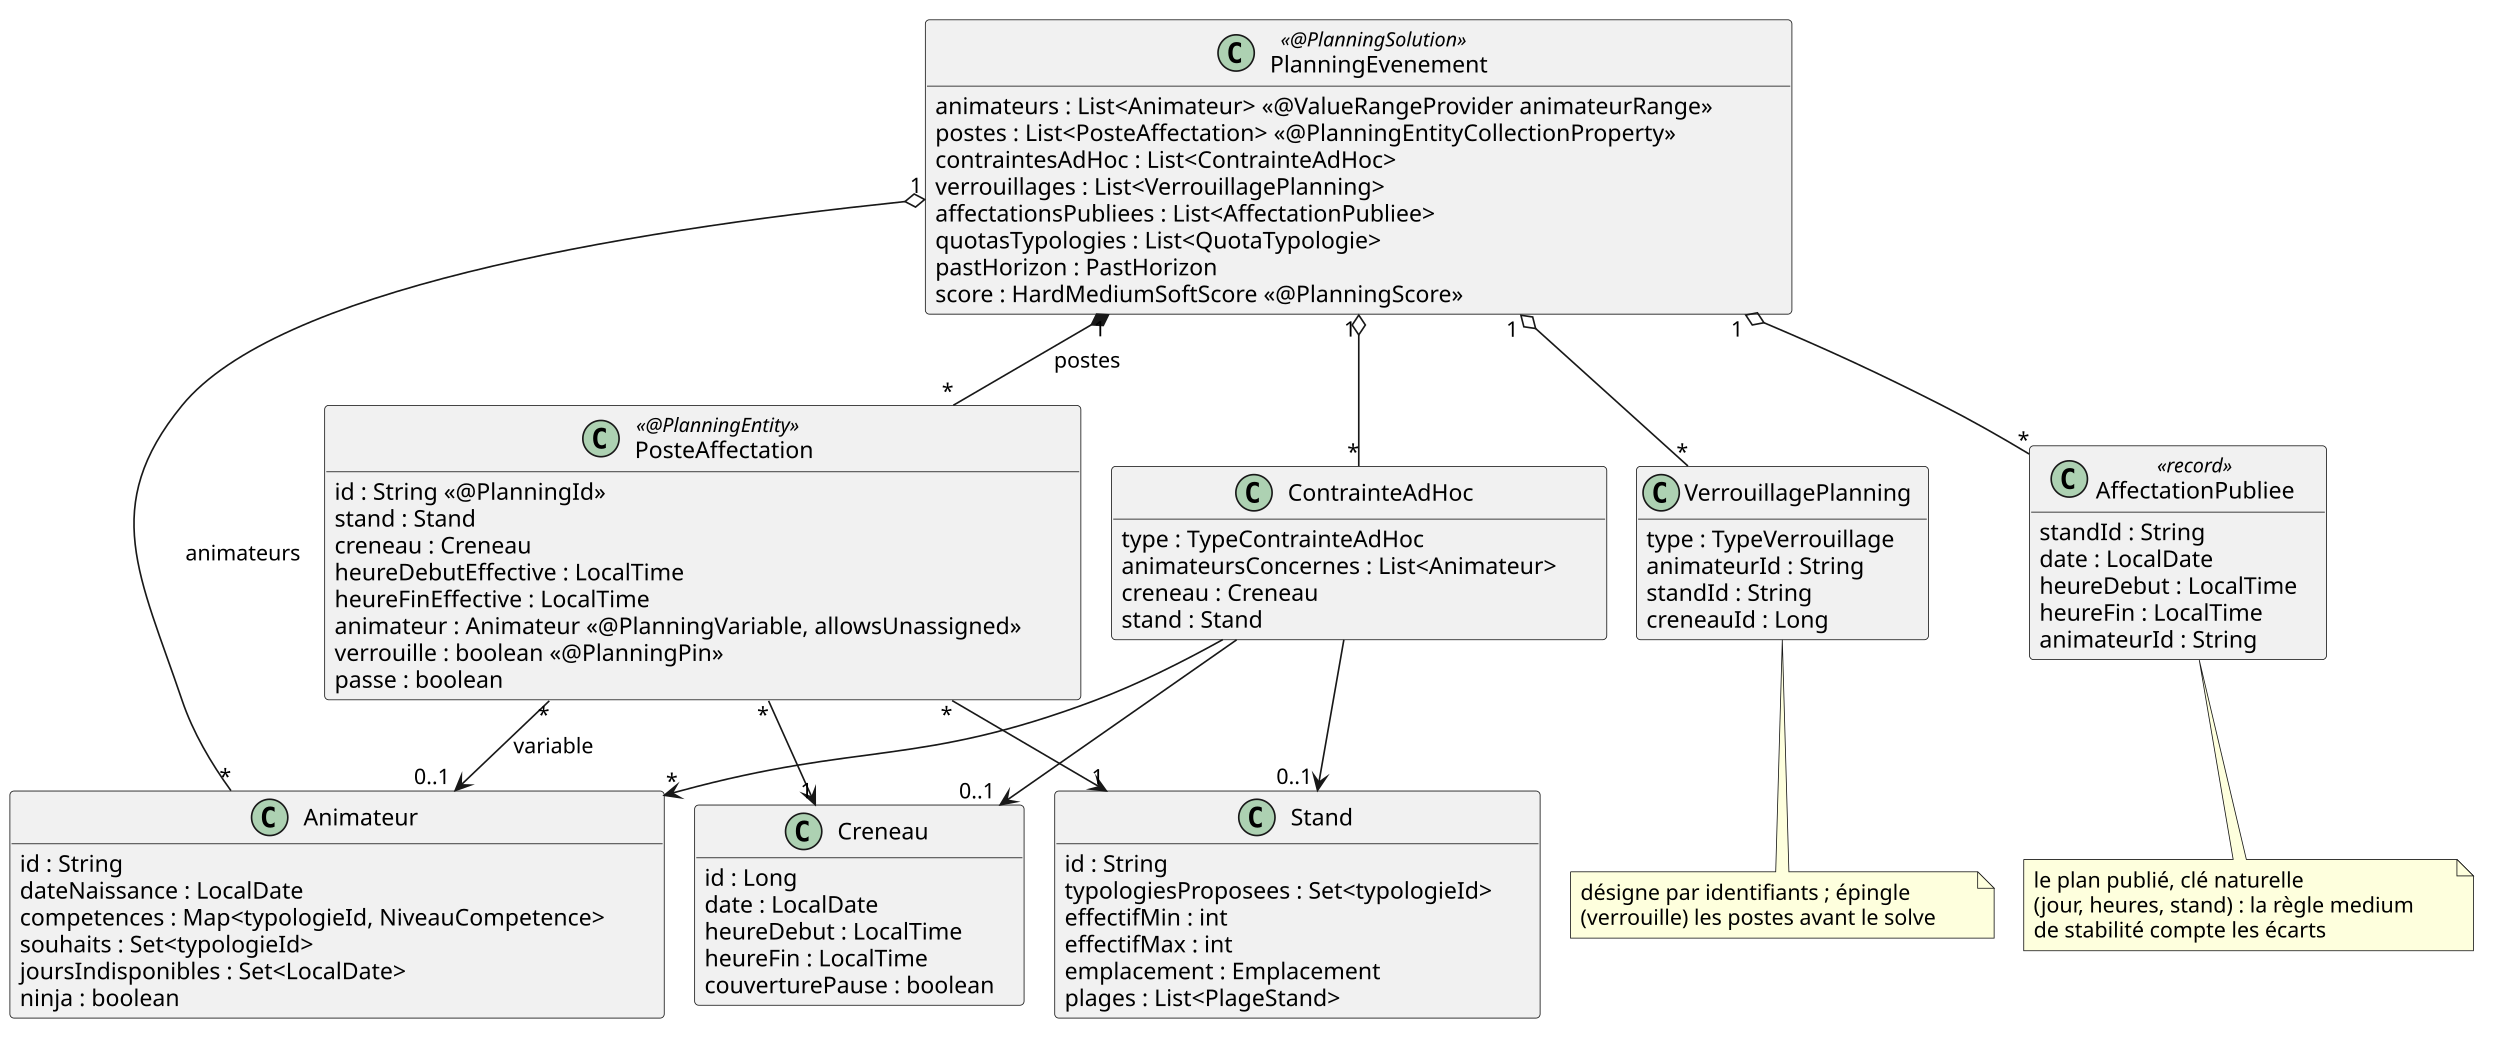
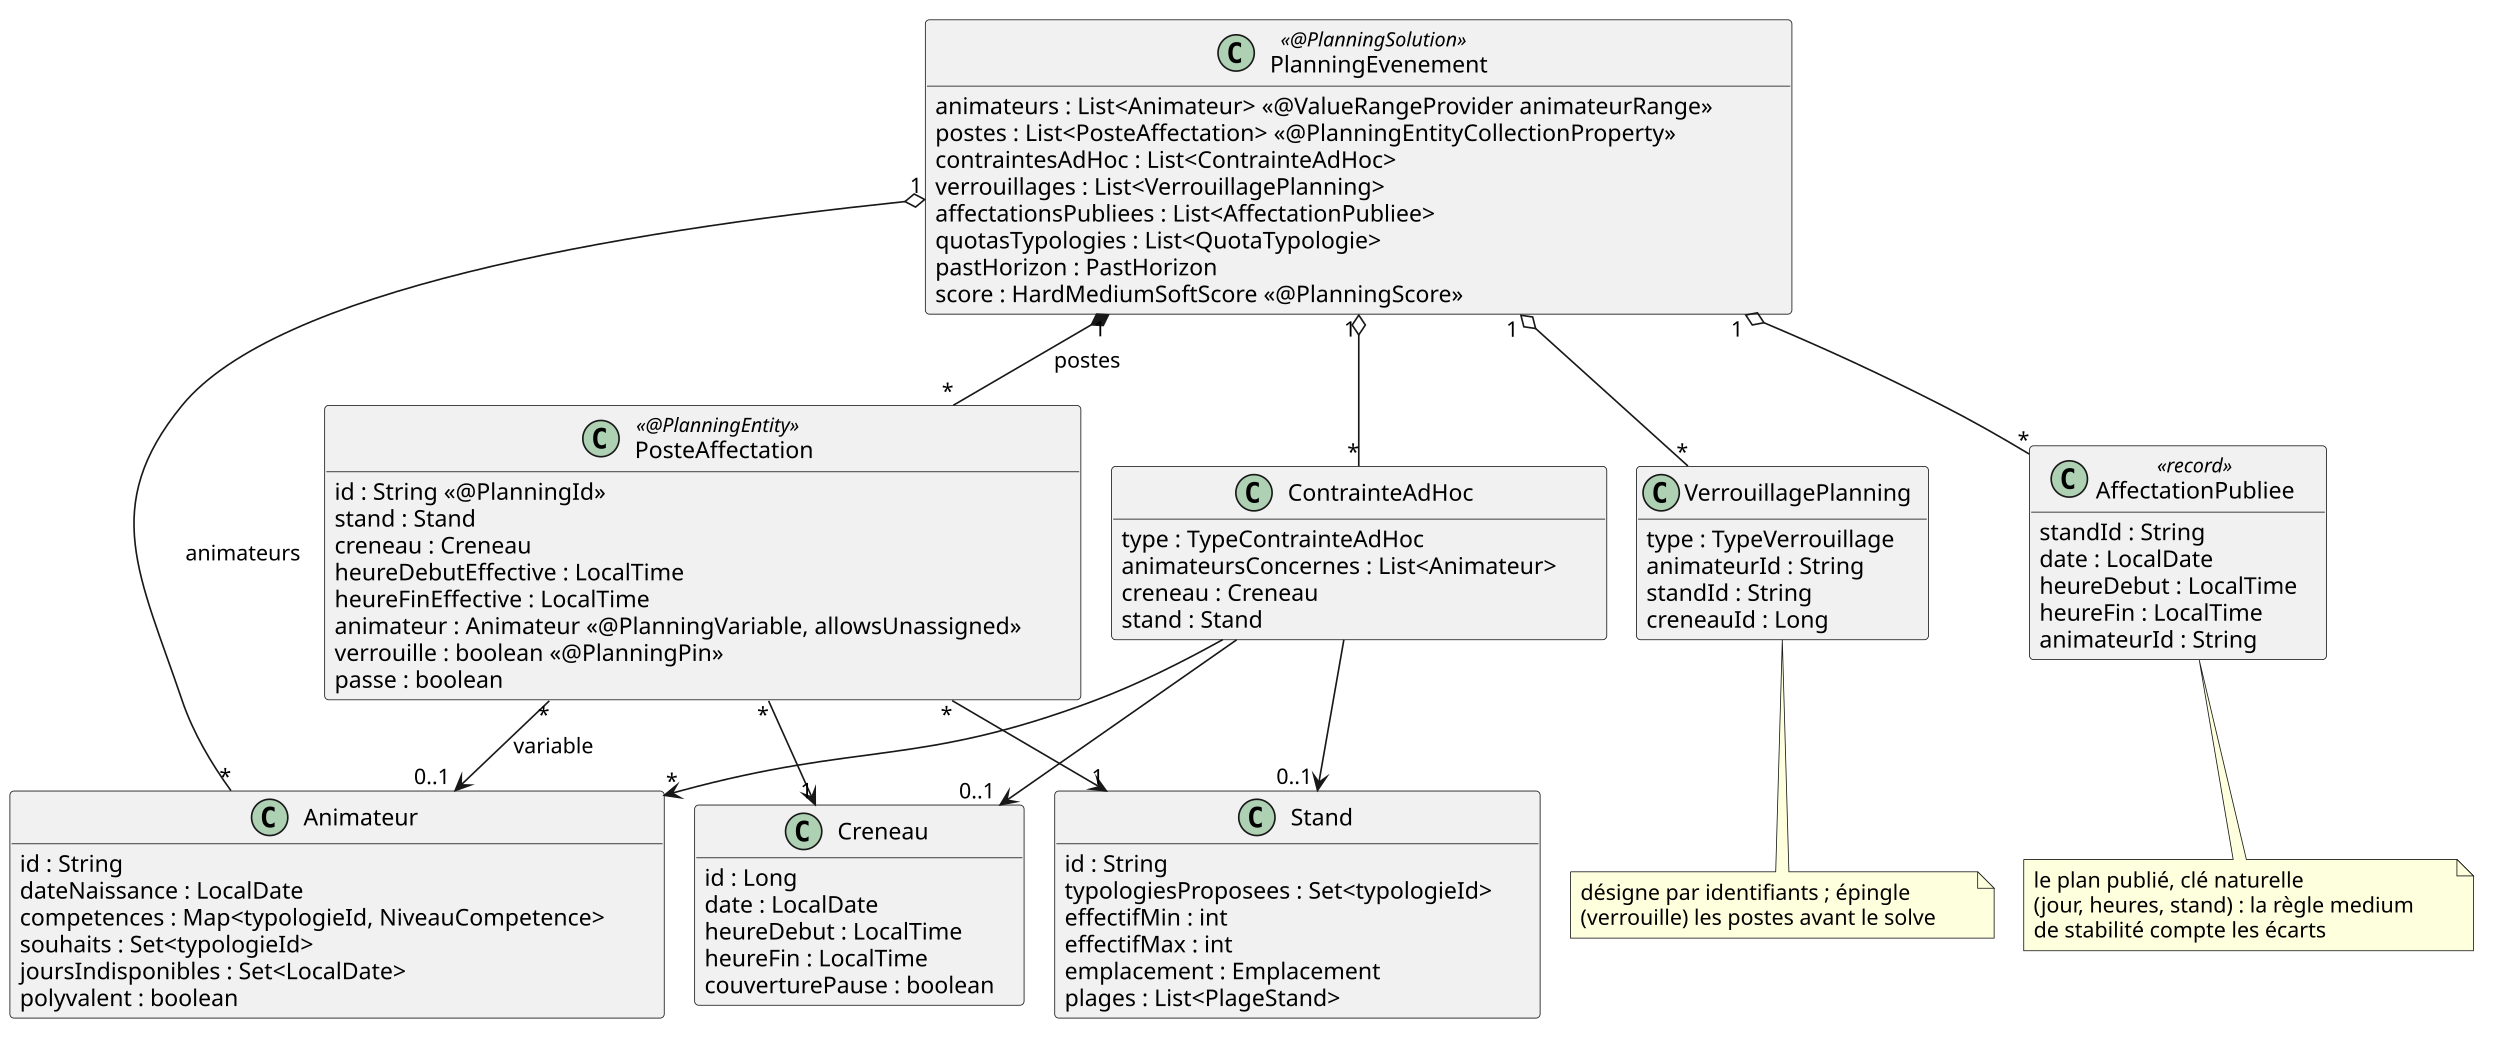
<svg xmlns="http://www.w3.org/2000/svg" version="1.1" data-diagram-type="CLASS" style="width:1517px;height:634px;background:#FFFFFF;" width="1517px" height="634px" viewBox="0 0 1517 634" zoomAndPan="magnify" preserveAspectRatio="none" contentStyleType="text/css">
  <defs />
  <g font-family="sans-serif" lengthAdjust="spacing">
    <g class="entity" data-qualified-name="PlanningEvenement" id="ent0001" data-source-line="12">
      <rect x="561.5" y="12" width="525.83" height="178.641" fill="#F1F1F1" style="stroke:#181818;stroke-width:0.5;" rx="2.5" ry="2.5" />
      <ellipse cx="750.09" cy="32.133" rx="11" ry="11" fill="#ADD1B2" style="stroke:#181818;stroke-width:1;" />
      <path d="M753.059,37.773 Q752.48,38.07 751.84,38.211 Q751.199,38.367 750.496,38.367 Q747.996,38.367 746.668,36.727 Q745.355,35.07 745.355,31.945 Q745.355,28.82 746.668,27.164 Q747.996,25.508 750.496,25.508 Q751.199,25.508 751.84,25.664 Q752.496,25.82 753.059,26.117 L753.059,28.836 Q752.434,28.258 751.84,27.992 Q751.246,27.711 750.621,27.711 Q749.277,27.711 748.59,28.789 Q747.902,29.852 747.902,31.945 Q747.902,34.039 748.59,35.117 Q749.277,36.18 750.621,36.18 Q751.246,36.18 751.84,35.914 Q752.434,35.633 753.059,35.055 L753.059,37.773 Z " fill="#000" />
      <text x="777.035" y="28.139" fill="#000" font-size="12" textLength="127.26" font-style="italic">«@PlanningSolution»</text>
      <text x="770.59" y="43.964" fill="#000" font-size="14" textLength="140.15">PlanningEvenement</text>
      <line x1="562.5" y1="52.266" x2="1086.33" y2="52.266" style="stroke:#181818;stroke-width:0.5;" />
      <text x="567.5" y="69.261" fill="#000" font-size="14" textLength="513.83">animateurs : List&lt;Animateur&gt; «@ValueRangeProvider animateurRange»</text>
      <text x="567.5" y="85.558" fill="#000" font-size="14" textLength="488.53">postes : List&lt;PosteAffectation&gt; «@PlanningEntityCollectionProperty»</text>
      <text x="567.5" y="101.854" fill="#000" font-size="14" textLength="305.081">contraintesAdHoc : List&lt;ContrainteAdHoc&gt;</text>
      <text x="567.5" y="118.151" fill="#000" font-size="14" textLength="297.637">verrouillages : List&lt;VerrouillagePlanning&gt;</text>
      <text x="567.5" y="134.448" fill="#000" font-size="14" textLength="330.818">affectationsPubliees : List&lt;AffectationPubliee&gt;</text>
      <text x="567.5" y="150.745" fill="#000" font-size="14" textLength="295.326">quotasTypologies : List&lt;QuotaTypologie&gt;</text>
      <text x="567.5" y="167.042" fill="#000" font-size="14" textLength="180.722">pastHorizon : PastHorizon</text>
      <text x="567.5" y="183.339" fill="#000" font-size="14" textLength="344.066">score : HardMediumSoftScore «@PlanningScore»</text>
    </g>
    <g class="entity" data-qualified-name="PosteAffectation" id="ent0002" data-source-line="23">
      <rect x="197" y="246" width="458.858" height="178.641" fill="#F1F1F1" style="stroke:#181818;stroke-width:0.5;" rx="2.5" ry="2.5" />
      <ellipse cx="364.662" cy="266.133" rx="11" ry="11" fill="#ADD1B2" style="stroke:#181818;stroke-width:1;" />
      <path d="M367.63,271.773 Q367.052,272.07 366.412,272.211 Q365.771,272.367 365.068,272.367 Q362.568,272.367 361.24,270.727 Q359.927,269.07 359.927,265.945 Q359.927,262.82 361.24,261.164 Q362.568,259.508 365.068,259.508 Q365.771,259.508 366.412,259.664 Q367.068,259.82 367.63,260.117 L367.63,262.836 Q367.005,262.258 366.412,261.992 Q365.818,261.711 365.193,261.711 Q363.849,261.711 363.162,262.789 Q362.474,263.852 362.474,265.945 Q362.474,268.039 363.162,269.117 Q363.849,270.18 365.193,270.18 Q365.818,270.18 366.412,269.914 Q367.005,269.633 367.63,269.055 L367.63,271.773 Z " fill="#000" />
      <text x="385.975" y="262.139" fill="#000" font-size="12" textLength="113.408" font-style="italic">«@PlanningEntity»</text>
      <text x="385.162" y="277.964" fill="#000" font-size="14" textLength="115.035">PosteAffectation</text>
      <line x1="198" y1="286.266" x2="654.858" y2="286.266" style="stroke:#181818;stroke-width:0.5;" />
      <text x="203" y="303.261" fill="#000" font-size="14" textLength="177.078">id : String «@PlanningId»</text>
      <text x="203" y="319.558" fill="#000" font-size="14" textLength="93.454">stand : Stand</text>
      <text x="203" y="335.854" fill="#000" font-size="14" textLength="129.705">creneau : Creneau</text>
      <text x="203" y="352.151" fill="#000" font-size="14" textLength="229.503">heureDebutEffective : LocalTime</text>
      <text x="203" y="368.448" fill="#000" font-size="14" textLength="207.676">heureFinEffective : LocalTime</text>
      <text x="203" y="384.745" fill="#000" font-size="14" textLength="446.858">animateur : Animateur «@PlanningVariable, allowsUnassigned»</text>
      <text x="203" y="401.042" fill="#000" font-size="14" textLength="252.813">verrouille : boolean «@PlanningPin»</text>
      <text x="203" y="417.339" fill="#000" font-size="14" textLength="110.257">passe : boolean</text>
    </g>
    <g class="entity" data-qualified-name="Animateur" id="ent0003" data-source-line="34">
      <rect x="6" y="480" width="397.068" height="137.781" fill="#F1F1F1" style="stroke:#181818;stroke-width:0.5;" rx="2.5" ry="2.5" />
      <ellipse cx="163.64" cy="496" rx="11" ry="11" fill="#ADD1B2" style="stroke:#181818;stroke-width:1;" />
      <path d="M166.609,501.641 Q166.031,501.938 165.39,502.078 Q164.75,502.234 164.046,502.234 Q161.546,502.234 160.218,500.594 Q158.906,498.938 158.906,495.813 Q158.906,492.688 160.218,491.031 Q161.546,489.375 164.046,489.375 Q164.75,489.375 165.39,489.531 Q166.046,489.688 166.609,489.984 L166.609,492.703 Q165.984,492.125 165.39,491.859 Q164.796,491.578 164.171,491.578 Q162.828,491.578 162.14,492.656 Q161.453,493.719 161.453,495.813 Q161.453,497.906 162.14,498.984 Q162.828,500.047 164.171,500.047 Q164.796,500.047 165.39,499.781 Q165.984,499.5 166.609,498.922 L166.609,501.641 Z " fill="#000" />
      <text x="184.14" y="500.847" fill="#000" font-size="14" textLength="73.288">Animateur</text>
      <line x1="7" y1="512" x2="402.068" y2="512" style="stroke:#181818;stroke-width:0.5;" />
      <text x="12" y="528.995" fill="#000" font-size="14" textLength="68.175">id : String</text>
      <text x="12" y="545.292" fill="#000" font-size="14" textLength="186.471">dateNaissance : LocalDate</text>
      <text x="12" y="561.589" fill="#000" font-size="14" textLength="385.068">competences : Map&lt;typologieId, NiveauCompetence&gt;</text>
      <text x="12" y="577.886" fill="#000" font-size="14" textLength="197.012">souhaits : Set&lt;typologieId&gt;</text>
      <text x="12" y="594.183" fill="#000" font-size="14" textLength="256.409">joursIndisponibles : Set&lt;LocalDate&gt;</text>
-       <text x="12" y="610.479" fill="#000" font-size="14" textLength="103.694">ninja : boolean</text>
+       <text x="12" y="610.479" fill="#000" font-size="14" textLength="142.946">polyvalent : boolean</text>
    </g>
    <g class="entity" data-qualified-name="Stand" id="ent0004" data-source-line="43">
      <rect x="640" y="480" width="294.55" height="137.781" fill="#F1F1F1" style="stroke:#181818;stroke-width:0.5;" rx="2.5" ry="2.5" />
      <ellipse cx="762.667" cy="496" rx="11" ry="11" fill="#ADD1B2" style="stroke:#181818;stroke-width:1;" />
      <path d="M765.636,501.641 Q765.058,501.938 764.417,502.078 Q763.777,502.234 763.074,502.234 Q760.574,502.234 759.246,500.594 Q757.933,498.938 757.933,495.813 Q757.933,492.688 759.246,491.031 Q760.574,489.375 763.074,489.375 Q763.777,489.375 764.417,489.531 Q765.074,489.688 765.636,489.984 L765.636,492.703 Q765.011,492.125 764.417,491.859 Q763.824,491.578 763.199,491.578 Q761.855,491.578 761.167,492.656 Q760.48,493.719 760.48,495.813 Q760.48,497.906 761.167,498.984 Q761.855,500.047 763.199,500.047 Q763.824,500.047 764.417,499.781 Q765.011,499.5 765.636,498.922 L765.636,501.641 Z " fill="#000" />
      <text x="783.167" y="500.847" fill="#000" font-size="14" textLength="40.715">Stand</text>
      <line x1="641" y1="512" x2="933.55" y2="512" style="stroke:#181818;stroke-width:0.5;" />
      <text x="646" y="528.995" fill="#000" font-size="14" textLength="68.175">id : String</text>
      <text x="646" y="545.292" fill="#000" font-size="14" textLength="282.55">typologiesProposees : Set&lt;typologieId&gt;</text>
      <text x="646" y="561.589" fill="#000" font-size="14" textLength="105.8">effectifMin : int</text>
      <text x="646" y="577.886" fill="#000" font-size="14" textLength="109.901">effectifMax : int</text>
      <text x="646" y="594.183" fill="#000" font-size="14" textLength="206.91">emplacement : Emplacement</text>
      <text x="646" y="610.479" fill="#000" font-size="14" textLength="186.826">plages : List&lt;PlageStand&gt;</text>
    </g>
    <g class="entity" data-qualified-name="Creneau" id="ent0005" data-source-line="52">
      <rect x="421.5" y="488.5" width="199.913" height="121.484" fill="#F1F1F1" style="stroke:#181818;stroke-width:0.5;" rx="2.5" ry="2.5" />
      <ellipse cx="487.665" cy="504.5" rx="11" ry="11" fill="#ADD1B2" style="stroke:#181818;stroke-width:1;" />
      <path d="M490.634,510.141 Q490.056,510.438 489.415,510.578 Q488.774,510.734 488.071,510.734 Q485.571,510.734 484.243,509.094 Q482.931,507.438 482.931,504.313 Q482.931,501.188 484.243,499.531 Q485.571,497.875 488.071,497.875 Q488.774,497.875 489.415,498.031 Q490.071,498.188 490.634,498.484 L490.634,501.203 Q490.009,500.625 489.415,500.359 Q488.821,500.078 488.196,500.078 Q486.853,500.078 486.165,501.156 Q485.478,502.219 485.478,504.313 Q485.478,506.406 486.165,507.484 Q486.853,508.547 488.196,508.547 Q488.821,508.547 489.415,508.281 Q490.009,508 490.634,507.422 L490.634,510.141 Z " fill="#000" />
      <text x="508.165" y="509.347" fill="#000" font-size="14" textLength="59.083">Creneau</text>
      <line x1="422.5" y1="520.5" x2="620.413" y2="520.5" style="stroke:#181818;stroke-width:0.5;" />
      <text x="427.5" y="537.495" fill="#000" font-size="14" textLength="60.519">id : Long</text>
      <text x="427.5" y="553.792" fill="#000" font-size="14" textLength="115.179">date : LocalDate</text>
      <text x="427.5" y="570.089" fill="#000" font-size="14" textLength="168.212">heureDebut : LocalTime</text>
      <text x="427.5" y="586.386" fill="#000" font-size="14" textLength="146.385">heureFin : LocalTime</text>
      <text x="427.5" y="602.683" fill="#000" font-size="14" textLength="187.913">couverturePause : boolean</text>
    </g>
    <g class="entity" data-qualified-name="ContrainteAdHoc" id="ent0006" data-source-line="60">
      <rect x="674.5" y="283" width="300.483" height="105.188" fill="#F1F1F1" style="stroke:#181818;stroke-width:0.5;" rx="2.5" ry="2.5" />
      <ellipse cx="760.913" cy="299" rx="11" ry="11" fill="#ADD1B2" style="stroke:#181818;stroke-width:1;" />
      <path d="M763.882,304.641 Q763.304,304.938 762.663,305.078 Q762.022,305.234 761.319,305.234 Q758.819,305.234 757.491,303.594 Q756.179,301.938 756.179,298.813 Q756.179,295.688 757.491,294.031 Q758.819,292.375 761.319,292.375 Q762.022,292.375 762.663,292.531 Q763.319,292.688 763.882,292.984 L763.882,295.703 Q763.257,295.125 762.663,294.859 Q762.069,294.578 761.444,294.578 Q760.101,294.578 759.413,295.656 Q758.726,296.719 758.726,298.813 Q758.726,300.906 759.413,301.984 Q760.101,303.047 761.444,303.047 Q762.069,303.047 762.663,302.781 Q763.257,302.5 763.882,301.922 L763.882,304.641 Z " fill="#000" />
      <text x="781.413" y="303.847" fill="#000" font-size="14" textLength="119.157">ContrainteAdHoc</text>
      <line x1="675.5" y1="315" x2="973.983" y2="315" style="stroke:#181818;stroke-width:0.5;" />
      <text x="680.5" y="331.995" fill="#000" font-size="14" textLength="198.386">type : TypeContrainteAdHoc</text>
      <text x="680.5" y="348.292" fill="#000" font-size="14" textLength="288.483">animateursConcernes : List&lt;Animateur&gt;</text>
      <text x="680.5" y="364.589" fill="#000" font-size="14" textLength="129.705">creneau : Creneau</text>
      <text x="680.5" y="380.886" fill="#000" font-size="14" textLength="93.454">stand : Stand</text>
    </g>
    <g class="entity" data-qualified-name="VerrouillagePlanning" id="ent0007" data-source-line="67">
      <rect x="993" y="283" width="177.195" height="105.188" fill="#F1F1F1" style="stroke:#181818;stroke-width:0.5;" rx="2.5" ry="2.5" />
      <ellipse cx="1008" cy="299" rx="11" ry="11" fill="#ADD1B2" style="stroke:#181818;stroke-width:1;" />
      <path d="M1010.969,304.641 Q1010.391,304.938 1009.75,305.078 Q1009.109,305.234 1008.406,305.234 Q1005.906,305.234 1004.578,303.594 Q1003.266,301.938 1003.266,298.813 Q1003.266,295.688 1004.578,294.031 Q1005.906,292.375 1008.406,292.375 Q1009.109,292.375 1009.75,292.531 Q1010.406,292.688 1010.969,292.984 L1010.969,295.703 Q1010.344,295.125 1009.75,294.859 Q1009.156,294.578 1008.531,294.578 Q1007.188,294.578 1006.5,295.656 Q1005.813,296.719 1005.813,298.813 Q1005.813,300.906 1006.5,301.984 Q1007.188,303.047 1008.531,303.047 Q1009.156,303.047 1009.75,302.781 Q1010.344,302.5 1010.969,301.922 L1010.969,304.641 Z " fill="#000" />
      <text x="1022" y="303.847" fill="#000" font-size="14" textLength="145.195">VerrouillagePlanning</text>
      <line x1="994" y1="315" x2="1169.195" y2="315" style="stroke:#181818;stroke-width:0.5;" />
      <text x="999" y="331.995" fill="#000" font-size="14" textLength="164.117">type : TypeVerrouillage</text>
      <text x="999" y="348.292" fill="#000" font-size="14" textLength="140.704">animateurId : String</text>
      <text x="999" y="364.589" fill="#000" font-size="14" textLength="107.536">standId : String</text>
      <text x="999" y="380.886" fill="#000" font-size="14" textLength="117.763">creneauId : Long</text>
    </g>
    <g class="entity" data-qualified-name="AffectationPubliee" id="ent0008" data-source-line="74">
      <rect x="1231.5" y="270.5" width="180.212" height="129.75" fill="#F1F1F1" style="stroke:#181818;stroke-width:0.5;" rx="2.5" ry="2.5" />
      <ellipse cx="1255.668" cy="290.633" rx="11" ry="11" fill="#ADD1B2" style="stroke:#181818;stroke-width:1;" />
      <path d="M1258.637,296.273 Q1258.058,296.57 1257.418,296.711 Q1256.777,296.867 1256.074,296.867 Q1253.574,296.867 1252.246,295.227 Q1250.933,293.57 1250.933,290.445 Q1250.933,287.32 1252.246,285.664 Q1253.574,284.008 1256.074,284.008 Q1256.777,284.008 1257.418,284.164 Q1258.074,284.32 1258.637,284.617 L1258.637,287.336 Q1258.012,286.758 1257.418,286.492 Q1256.824,286.211 1256.199,286.211 Q1254.855,286.211 1254.168,287.289 Q1253.48,288.352 1253.48,290.445 Q1253.48,292.539 1254.168,293.617 Q1254.855,294.68 1256.199,294.68 Q1256.824,294.68 1257.418,294.414 Q1258.012,294.133 1258.637,293.555 L1258.637,296.273 Z " fill="#000" />
      <text x="1308.879" y="286.639" fill="#000" font-size="12" textLength="53.49" font-style="italic">«record»</text>
      <text x="1271.705" y="302.464" fill="#000" font-size="14" textLength="127.839">AffectationPubliee</text>
      <line x1="1232.5" y1="310.766" x2="1410.712" y2="310.766" style="stroke:#181818;stroke-width:0.5;" />
      <text x="1237.5" y="327.761" fill="#000" font-size="14" textLength="107.536">standId : String</text>
      <text x="1237.5" y="344.058" fill="#000" font-size="14" textLength="115.179">date : LocalDate</text>
      <text x="1237.5" y="360.354" fill="#000" font-size="14" textLength="168.212">heureDebut : LocalTime</text>
      <text x="1237.5" y="376.651" fill="#000" font-size="14" textLength="146.385">heureFin : LocalTime</text>
      <text x="1237.5" y="392.948" fill="#000" font-size="14" textLength="140.704">animateurId : String</text>
    </g>
    <g class="entity" data-qualified-name="GMN20" id="ent0021" data-source-line="95">
      <path d="M953,529 L953,569.266 A0,0 0 0 0 953,569.266 L1210.044,569.266 A0,0 0 0 0 1210.044,569.266 L1210.044,539 L1200.044,529 L1085.5,529 L1081.5,388.239 L1077.5,529 L953,529 A0,0 0 0 0 953,529" style="stroke:#181818;stroke-width:0.5;" fill="#FEFFDD" />
      <path d="M1200.044,529 L1200.044,539 L1210.044,539 L1200.044,529" style="stroke:#181818;stroke-width:0.5;" fill="#FEFFDD" />
      <text x="959" y="546.067" fill="#000" font-size="13" textLength="214.633">désigne par identifiants ; épingle</text>
      <text x="959" y="561.2" fill="#000" font-size="13" textLength="236.044">(verrouille) les postes avant le solve</text>
    </g>
    <g class="entity" data-qualified-name="GMN23" id="ent0024" data-source-line="99">
      <path d="M1228,521.5 L1228,576.898 A0,0 0 0 0 1228,576.898 L1500.862,576.898 A0,0 0 0 0 1500.862,576.898 L1500.862,531.5 L1490.862,521.5 L1363.087,521.5 L1334.518,400.531 L1355.087,521.5 L1228,521.5 A0,0 0 0 0 1228,521.5" style="stroke:#181818;stroke-width:0.5;" fill="#FEFFDD" />
      <path d="M1490.862,521.5 L1490.862,531.5 L1500.862,531.5 L1490.862,521.5" style="stroke:#181818;stroke-width:0.5;" fill="#FEFFDD" />
      <text x="1234" y="538.567" fill="#000" font-size="13" textLength="177.169">le plan publié, clé naturelle</text>
      <text x="1234" y="553.7" fill="#000" font-size="13" textLength="251.862">(jour, heures, stand) : la règle medium</text>
      <text x="1234" y="568.833" fill="#000" font-size="13" textLength="192.62">de stabilité compte les écarts</text>
    </g>
    <g class="link" data-entity-1="ent0001" data-entity-2="ent0002" id="lnk9" data-link-type="composition">
      <polygon points="672.614,191.037,665.416,190.603,662.247,197.08,669.445,197.514,672.614,191.037" fill="#181818" style="stroke:#181818;stroke-width:1;stroke-linejoin:miter;stroke-miterlimit:10;" />
      <path d="M662.247,197.08 C631.398,215.062 609.314,227.935 578.463,245.919" style="stroke:#181818;stroke-width:1;" fill="none" />
      <text x="639.5" y="223.067" fill="#000" font-size="13" textLength="42.847">postes</text>
      <text x="571.463" y="241.985" fill="#000" font-size="13">*</text>
      <text x="663.614" y="204.104" fill="#000" font-size="13">1</text>
    </g>
    <g class="link" data-entity-1="ent0001" data-entity-2="ent0003" id="lnk10" data-link-type="aggregation">
      <polygon points="561.092,121.061,554.708,117.707,549.157,122.309,555.541,125.663,561.092,121.061" fill="none" style="stroke:#181818;stroke-width:1;stroke-linejoin:miter;stroke-miterlimit:10;" />
      <path d="M549.157,122.309 C370.035,141.05 167.531,176.367 110.5,246 C60.092,307.547 85.001,349.642 110.5,425 C117.047,444.348 127.991,463.049 140.145,479.782" style="stroke:#181818;stroke-width:1;" fill="none" />
      <text x="112.5" y="340.067" fill="#000" font-size="13" textLength="73.899">animateurs</text>
      <text x="133.145" y="475.848" fill="#000" font-size="13">*</text>
      <text x="552.092" y="117.127" fill="#000" font-size="13">1</text>
    </g>
    <g class="link" data-entity-1="ent0001" data-entity-2="ent0006" id="lnk11" data-link-type="aggregation">
      <polygon points="824.5,191.202,820.5,197.202,824.5,203.202,828.5,197.202,824.5,191.202" fill="none" style="stroke:#181818;stroke-width:1;stroke-linejoin:miter;stroke-miterlimit:10;" />
      <path d="M824.5,203.202 C824.5,234.159 824.5,255.865 824.5,282.806" style="stroke:#181818;stroke-width:1;" fill="none" />
      <text x="817.5" y="278.873" fill="#000" font-size="13">*</text>
      <text x="815.5" y="204.269" fill="#000" font-size="13">1</text>
    </g>
    <g class="link" data-entity-1="ent0001" data-entity-2="ent0007" id="lnk12" data-link-type="aggregation">
      <polygon points="922.892,191.292,924.666,198.281,931.8,199.332,930.026,192.342,922.892,191.292" fill="none" style="stroke:#181818;stroke-width:1;stroke-linejoin:miter;stroke-miterlimit:10;" />
      <path d="M931.8,199.332 C951.855,217.433 963.904,228.309 983.5,246 C996.688,257.906 1010.872,270.714 1024.241,282.786" style="stroke:#181818;stroke-width:1;" fill="none" />
      <text x="1017.241" y="278.853" fill="#000" font-size="13">*</text>
      <text x="913.892" y="204.359" fill="#000" font-size="13">1</text>
    </g>
    <g class="link" data-entity-1="ent0001" data-entity-2="ent0008" id="lnk13" data-link-type="aggregation">
      <polygon points="1059.321,191.164,1063.287,197.187,1070.372,195.842,1066.406,189.82,1059.321,191.164" fill="none" style="stroke:#181818;stroke-width:1;stroke-linejoin:miter;stroke-miterlimit:10;" />
      <path d="M1070.372,195.842 C1110.655,212.897 1140.653,226.792 1178.5,246 C1195.943,254.853 1214.051,265.134 1231.281,275.489" style="stroke:#181818;stroke-width:1;" fill="none" />
      <text x="1224.281" y="271.556" fill="#000" font-size="13">*</text>
      <text x="1050.321" y="204.231" fill="#000" font-size="13">1</text>
    </g>
    <g class="link" data-entity-1="ent0002" data-entity-2="ent0004" id="lnk14" data-link-type="dependency">
      <polygon points="671.32,479.934,665.577,471.933,667.006,477.406,661.533,478.835,671.32,479.934" fill="#181818" style="stroke:#181818;stroke-width:1;stroke-linejoin:miter;stroke-miterlimit:10;" />
      <path d="M577.766,425.123 C609.045,443.448 637.213,459.951 667.006,477.406" style="stroke:#181818;stroke-width:1;" fill="none" />
      <text x="662.32" y="476" fill="#000" font-size="13">1</text>
      <text x="570.766" y="438.19" fill="#000" font-size="13">*</text>
    </g>
    <g class="link" data-entity-1="ent0002" data-entity-2="ent0005" id="lnk15" data-link-type="dependency">
      <polygon points="494.682,488.296,494.644,478.447,492.634,483.735,487.346,481.725,494.682,488.296" fill="#181818" style="stroke:#181818;stroke-width:1;stroke-linejoin:miter;stroke-miterlimit:10;" />
      <path d="M466.376,425.276 C475.922,446.528 483.841,464.159 492.634,483.735" style="stroke:#181818;stroke-width:1;" fill="none" />
      <text x="485.682" y="484.363" fill="#000" font-size="13">1</text>
      <text x="459.376" y="438.343" fill="#000" font-size="13">*</text>
    </g>
    <g class="link" data-entity-1="ent0002" data-entity-2="ent0003" id="lnk16" data-link-type="dependency">
      <polygon points="276.18,479.71,285.455,476.398,279.8,476.261,279.937,470.606,276.18,479.71" fill="#181818" style="stroke:#181818;stroke-width:1;stroke-linejoin:miter;stroke-miterlimit:10;" />
      <path d="M333.317,425.276 C314.213,443.476 298.006,458.916 279.8,476.261" style="stroke:#181818;stroke-width:1;" fill="none" />
      <text x="311.5" y="457.067" fill="#000" font-size="13" textLength="52.444">variable</text>
      <text x="251.18" y="475.777" fill="#000" font-size="13" textLength="24.807">0..1</text>
      <text x="326.317" y="438.343" fill="#000" font-size="13">*</text>
    </g>
    <g class="link" data-entity-1="ent0006" data-entity-2="ent0003" id="lnk17" data-link-type="dependency">
      <polygon points="403.089,482.595,412.834,484.024,407.904,481.249,410.68,476.32,403.089,482.595" fill="#181818" style="stroke:#181818;stroke-width:1;stroke-linejoin:miter;stroke-miterlimit:10;" />
      <path d="M741.998,388.101 C717.719,401.625 690.643,415.158 664.5,425 C557.215,465.39 523.122,449.928 412.5,480 C409.384,480.847 411.061,480.367 407.904,481.249" style="stroke:#181818;stroke-width:1;" fill="none" />
      <text x="404.089" y="478.662" fill="#000" font-size="13">*</text>
    </g>
    <g class="link" data-entity-1="ent0006" data-entity-2="ent0005" id="lnk18" data-link-type="dependency">
      <polygon points="606.919,488.376,616.589,486.504,611.019,485.514,612.01,479.944,606.919,488.376" fill="#181818" style="stroke:#181818;stroke-width:1;stroke-linejoin:miter;stroke-miterlimit:10;" />
      <path d="M750.378,388.239 C707.016,418.506 656.193,453.982 611.019,485.514" style="stroke:#181818;stroke-width:1;" fill="none" />
      <text x="581.919" y="484.443" fill="#000" font-size="13" textLength="24.807">0..1</text>
    </g>
    <g class="link" data-entity-1="ent0006" data-entity-2="ent0004" id="lnk19" data-link-type="dependency">
      <polygon points="799.463,479.618,804.954,471.442,800.324,474.693,797.073,470.064,799.463,479.618" fill="#181818" style="stroke:#181818;stroke-width:1;stroke-linejoin:miter;stroke-miterlimit:10;" />
      <path d="M815.449,388.239 C810.635,415.755 805.516,445.015 800.324,474.693" style="stroke:#181818;stroke-width:1;" fill="none" />
      <text x="774.463" y="475.685" fill="#000" font-size="13" textLength="24.807">0..1</text>
    </g>
  </g>
</svg>
